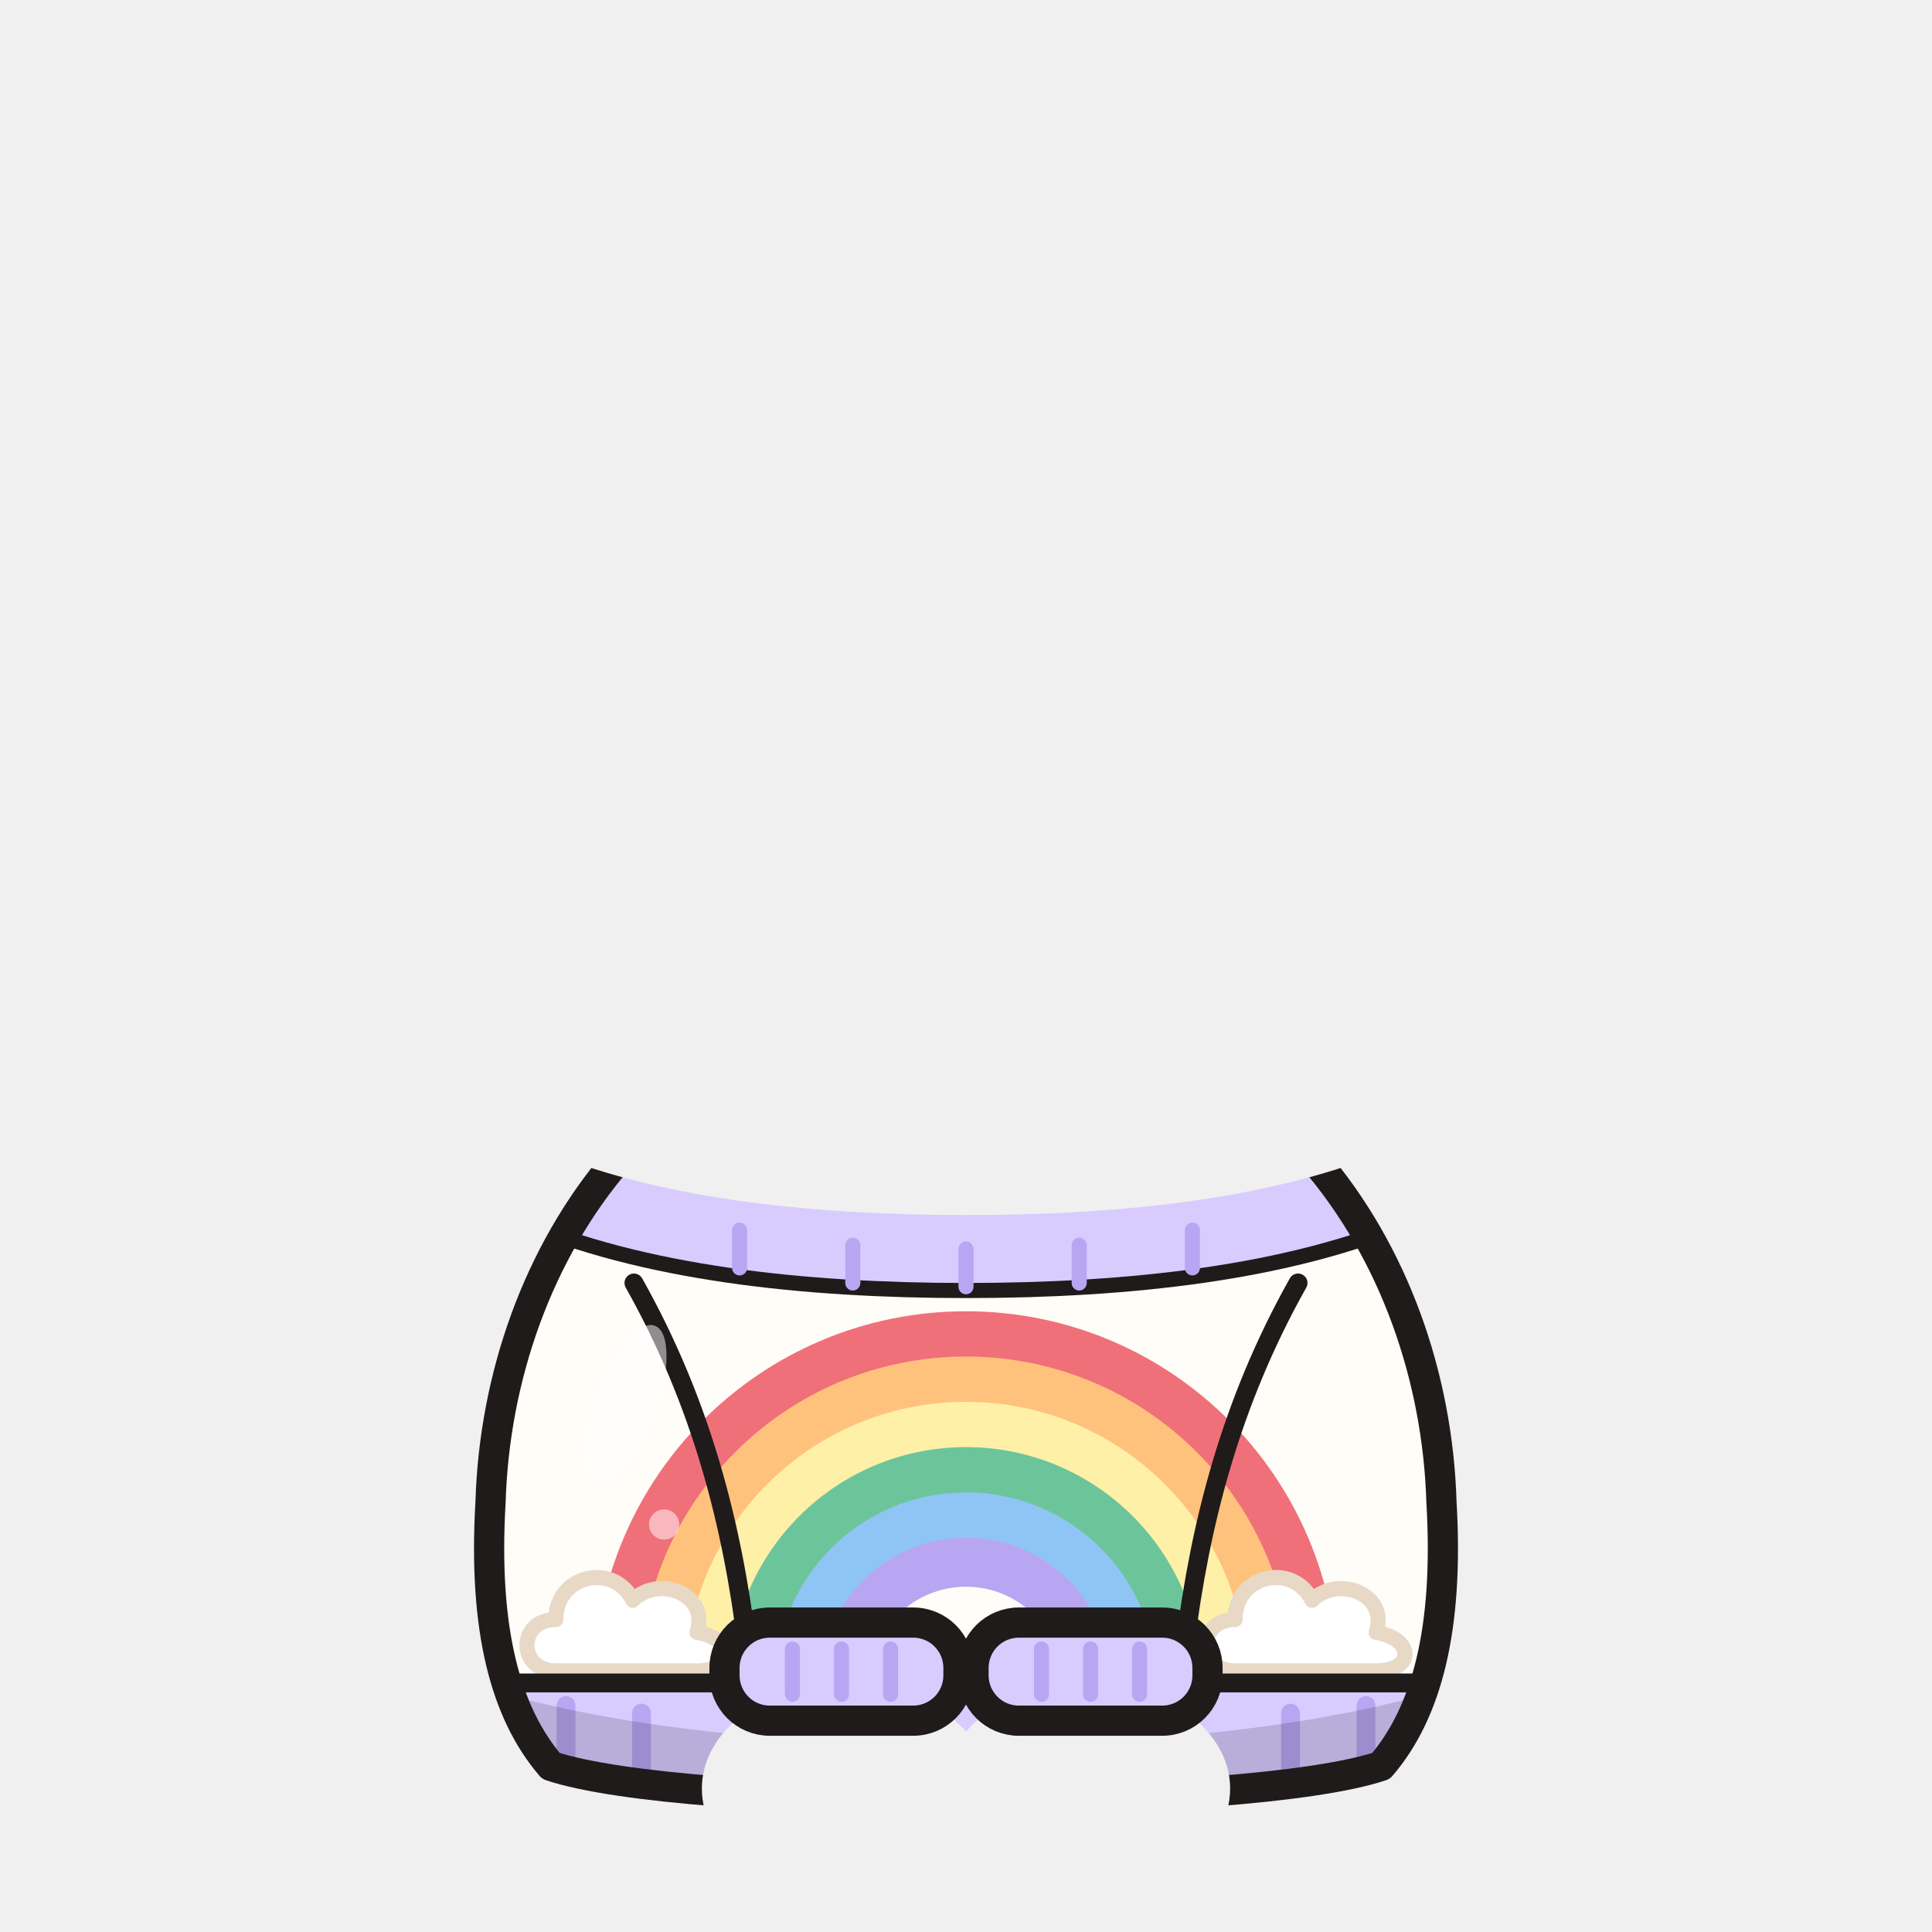
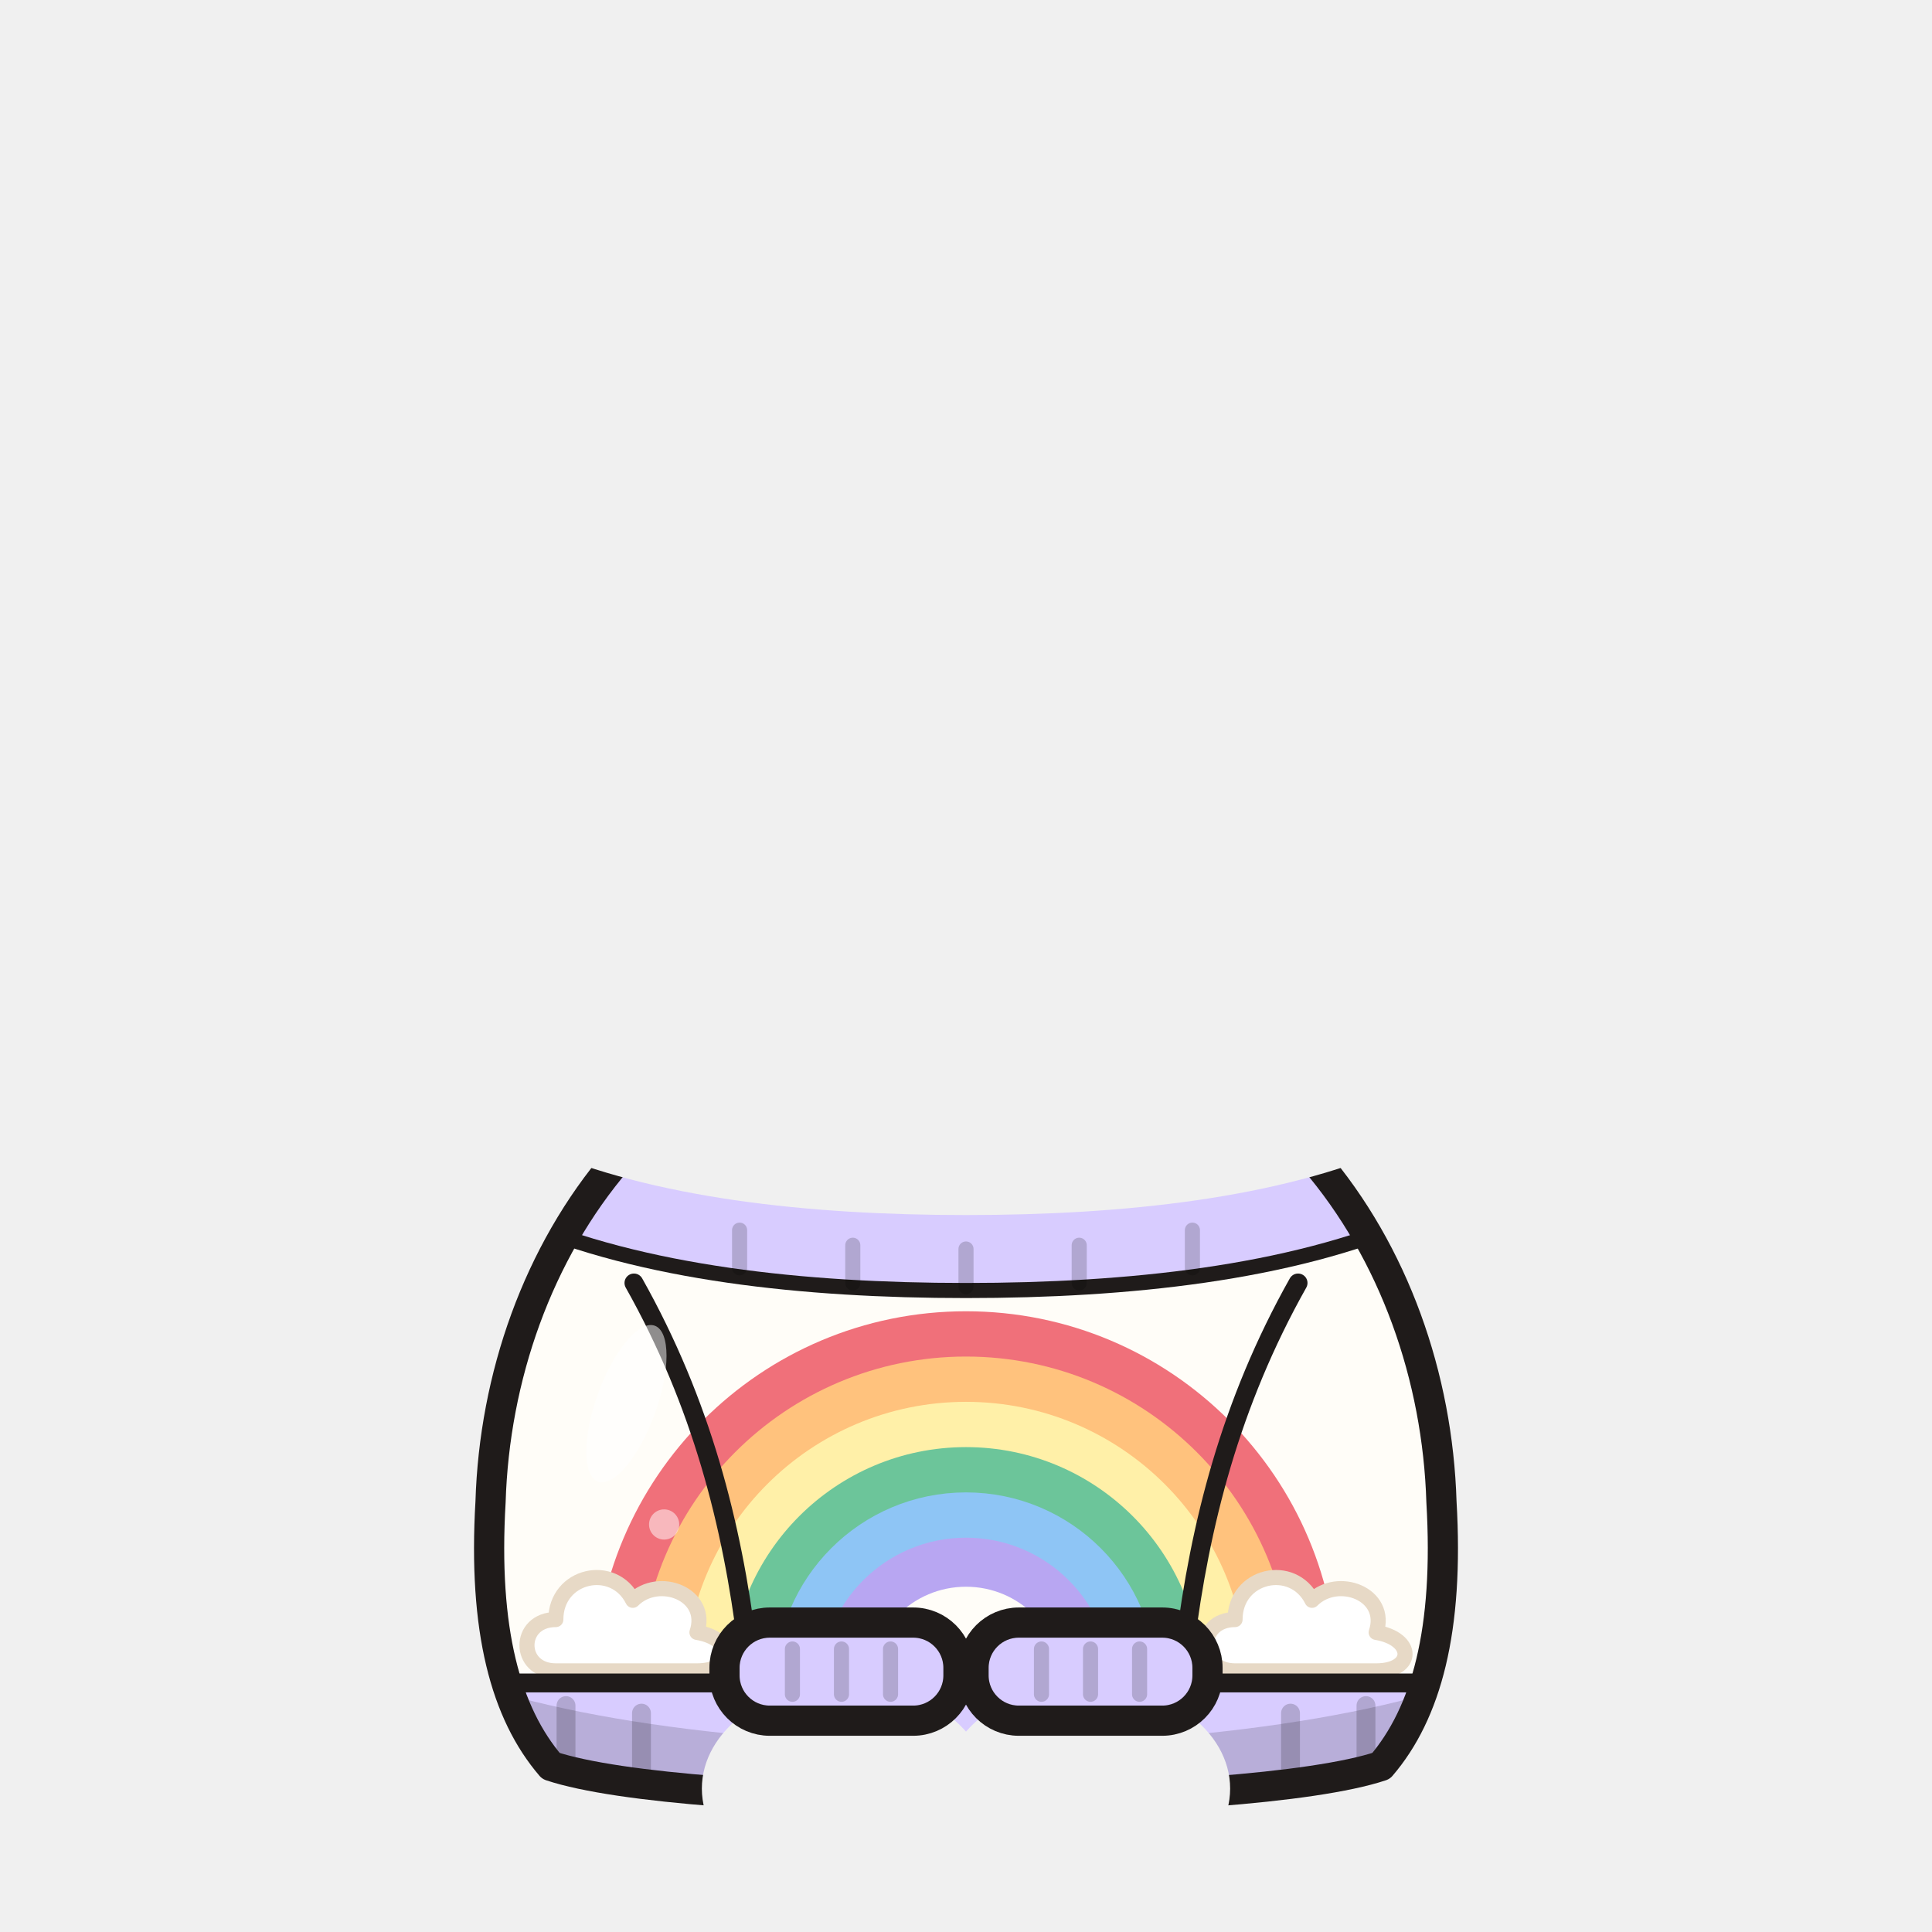
<svg xmlns="http://www.w3.org/2000/svg" viewBox="0 0 512 512" width="512" height="512">
  <defs>
    <path id="sw-head" d="M256 318 C172 318 96 300 92 232 C88 185 100 150 118 128 C112 104 118 74 134 60 C146 50 160 52 170 62 C184 76 196 90 208 100 C236 94 276 94 304 100 C316 90 328 76 342 62 C352 52 366 50 378 60 C394 74 400 104 394 128 C412 150 424 185 420 232 C416 300 340 318 256 318 Z" />
    <path id="sw-shape" d="M256 266 C336 266 380 332 382 398 C384 432 378 454 366 468 C330 480 182 480 146 468 C134 454 128 432 130 398 C132 332 176 266 256 266 Z" />
    <clipPath id="sw-clip">
      <use href="#sw-shape" />
    </clipPath>
    <mask id="sw-cut" maskUnits="userSpaceOnUse" x="0" y="0" width="512" height="512">
      <rect width="512" height="512" fill="#fff" />
      <use href="#sw-head" fill="#000" stroke="#000" stroke-width="8" />
      <ellipse class="paw-cut" cx="224" cy="474" rx="38" ry="28" fill="#000" />
      <ellipse class="paw-cut" cx="288" cy="474" rx="38" ry="28" fill="#000" />
    </mask>
  </defs>
  <g stroke-linejoin="round" stroke-linecap="round">
    <g mask="url(#sw-cut)">
      <g clip-path="url(#sw-clip)">
        <rect x="100" y="250" width="312" height="240" fill="#FFFDF8" data-dye="a" />
        <g>
          <path d="M164 446 A92 92 0 0 1 348 446" fill="none" stroke="#F0707A" stroke-width="13" />
          <path d="M176 446 A80 80 0 0 1 336 446" fill="none" stroke="#FFC27D" stroke-width="13" />
          <path d="M188 446 A68 68 0 0 1 324 446" fill="none" stroke="#FFF0A8" stroke-width="13" />
          <path d="M200 446 A56 56 0 0 1 312 446" fill="none" stroke="#6CC59A" stroke-width="13" />
          <path d="M212 446 A44 44 0 0 1 300 446" fill="none" stroke="#8EC5F5" stroke-width="13" />
          <path d="M224 446 A32 32 0 0 1 288 446" fill="none" stroke="#B8A6F2" stroke-width="13" />
          <g transform="translate(166 436) scale(0.85)">
            <path fill="#FFFFFF" stroke="#E7D9C6" stroke-width="4.706" stroke-linejoin="round" d="M-22 8 C-34 8 -34 -8 -22 -8 C-22 -22 -4 -26 2 -14 C10 -22 26 -16 22 -4 C34 -2 34 8 22 8 Z" />
          </g>
          <g transform="translate(346 436) scale(0.85)">
            <path fill="#FFFFFF" stroke="#E7D9C6" stroke-width="4.706" stroke-linejoin="round" d="M-22 8 C-34 8 -34 -8 -22 -8 C-22 -22 -4 -26 2 -14 C10 -22 26 -16 22 -4 C34 -2 34 8 22 8 Z" />
          </g>
        </g>
        <rect x="100" y="446" width="312" height="40" fill="#D8CCFF" data-dye="b" />
-         <path fill="none" stroke="#B8A6F2" stroke-width="5" d="M150 452 L150 474 M170 454 L170 478 M342 454 L342 478 M362 452 L362 474" />
+         <path fill="none" stroke="#000000" stroke-opacity="0.18" stroke-width="5" d="M150 452 L150 474 M170 454 L170 478 M342 454 L342 478 M362 452 L362 474" />
        <path fill="none" stroke="#1F1B1A" stroke-width="5" d="M128 446 L384 446" />
        <use href="#sw-head" fill="#000" fill-opacity="0.15" transform="translate(0 20)" />
        <path fill="#000" fill-opacity="0.15" d="M110 440 C170 470 342 470 402 440 L402 500 L110 500 Z" />
        <path fill="none" stroke="#1F1B1A" stroke-width="40" d="M92 238 C96 306 172 324 256 324 C340 324 416 306 420 238" />
        <mask id="sw-collar-1" maskUnits="userSpaceOnUse" x="0" y="0" width="512" height="512">
          <path fill="none" stroke="#fff" stroke-width="32" d="M92 238 C96 306 172 324 256 324 C340 324 416 306 420 238" />
        </mask>
        <rect x="60" y="180" width="392" height="260" fill="#D8CCFF" data-dye="b" mask="url(#sw-collar-1)" />
-         <path fill="none" stroke="#B8A6F2" stroke-width="4" d="M196 326 L196 336 M226 330 L226 340 M256 331 L256 341 M286 330 L286 340 M316 326 L316 336" />
+         <path fill="none" stroke="#000000" stroke-opacity="0.18" stroke-width="4" d="M196 326 L196 336 M226 330 L226 340 M256 331 L256 341 M286 330 L286 340 M316 326 L316 336" />
      </g>
      <path fill="none" stroke="#1F1B1A" stroke-width="5" d="M168 340 C186 372 194 404 198 436 M344 340 C326 372 318 404 314 436" />
      <use href="#sw-shape" fill="none" stroke="#1F1B1A" stroke-width="8" />
    </g>
    <rect x="192" y="430" width="62" height="26" rx="12" fill="#D8CCFF" data-dye="b" stroke="#1F1B1A" stroke-width="8" />
    <rect x="258" y="430" width="62" height="26" rx="12" fill="#D8CCFF" data-dye="b" stroke="#1F1B1A" stroke-width="8" />
-     <path fill="none" stroke="#B8A6F2" stroke-width="4" d="M210 437 L210 449 M223 437 L223 449 M236 437 L236 449 M276 437 L276 449 M289 437 L289 449 M302 437 L302 449" />
+     <path fill="none" stroke="#000000" stroke-opacity="0.18" stroke-width="4" d="M210 437 L210 449 M223 437 L223 449 M236 437 L236 449 M276 437 L276 449 M289 437 L289 449 M302 437 L302 449" />
    <ellipse fill="#FFFFFF" fill-opacity="0.5" cx="166" cy="372" rx="8" ry="22" transform="rotate(20 166 372)" />
    <circle fill="#FFFFFF" fill-opacity="0.5" cx="176" cy="404" r="4" />
  </g>
</svg>
